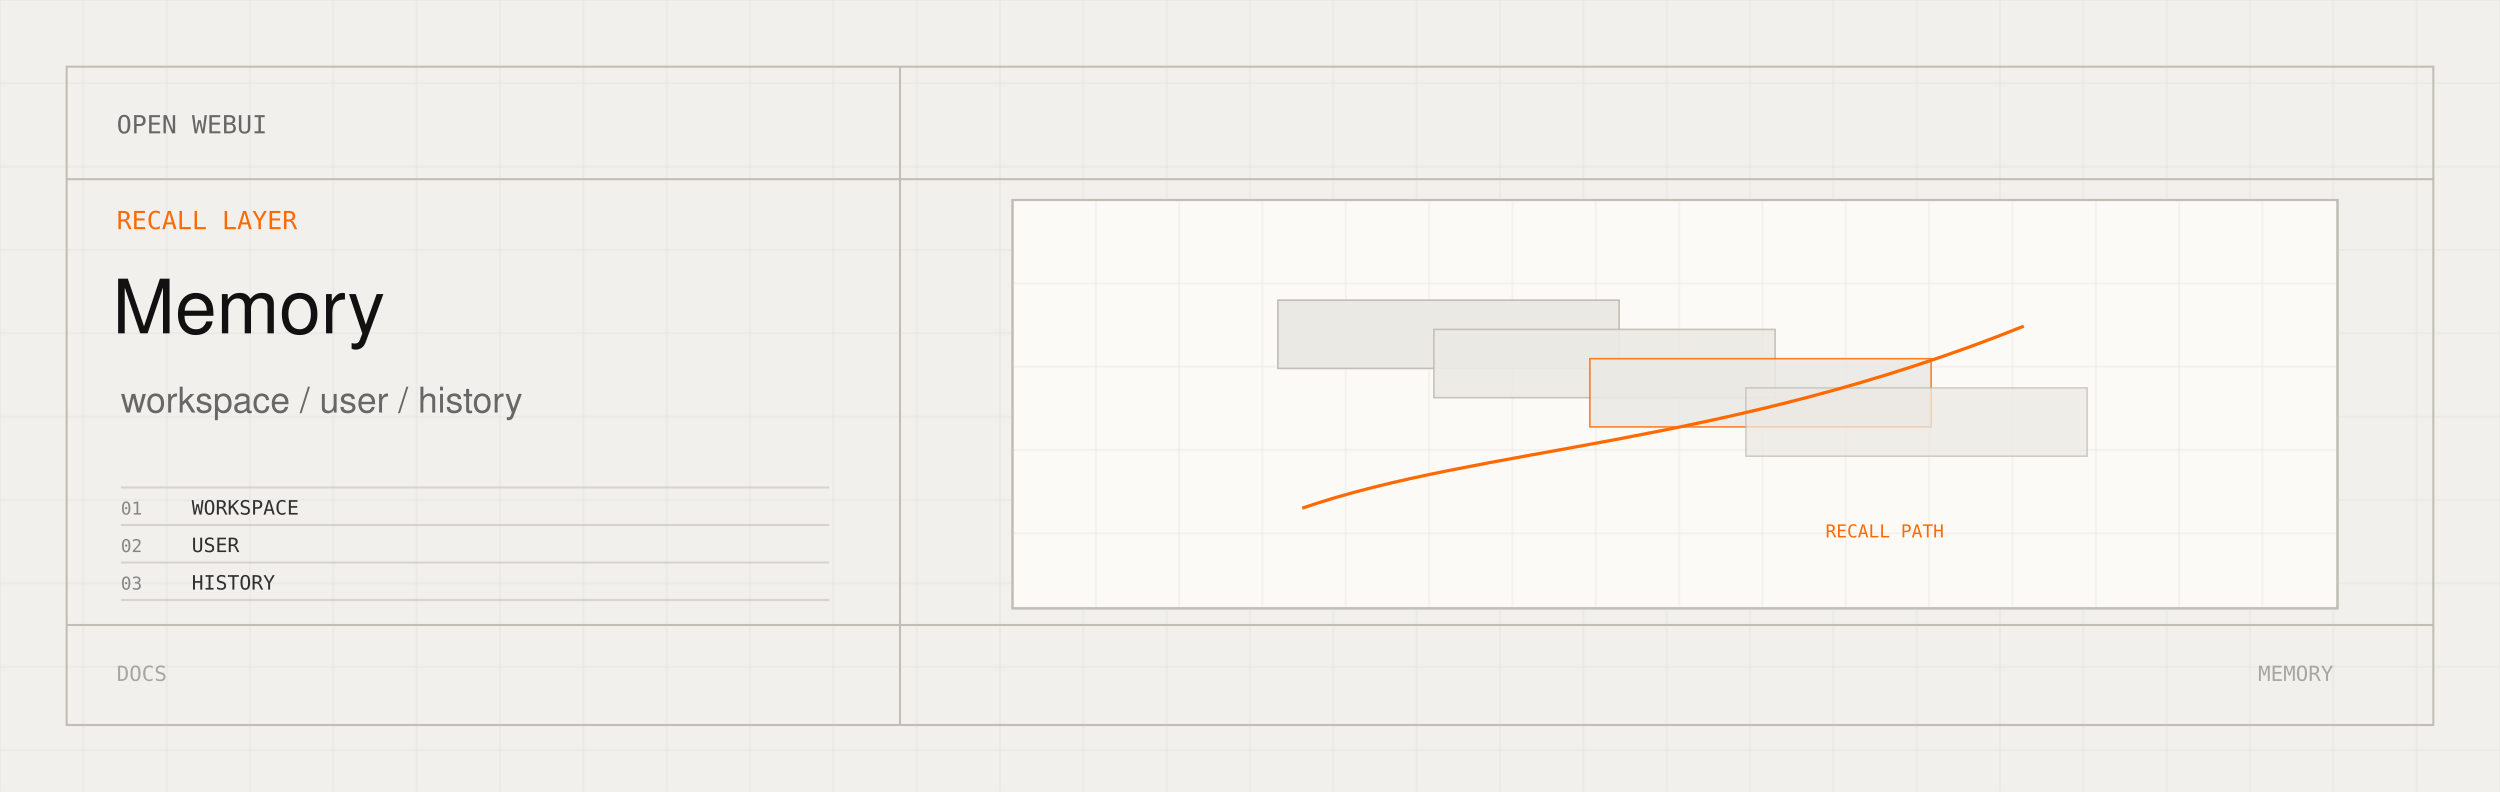
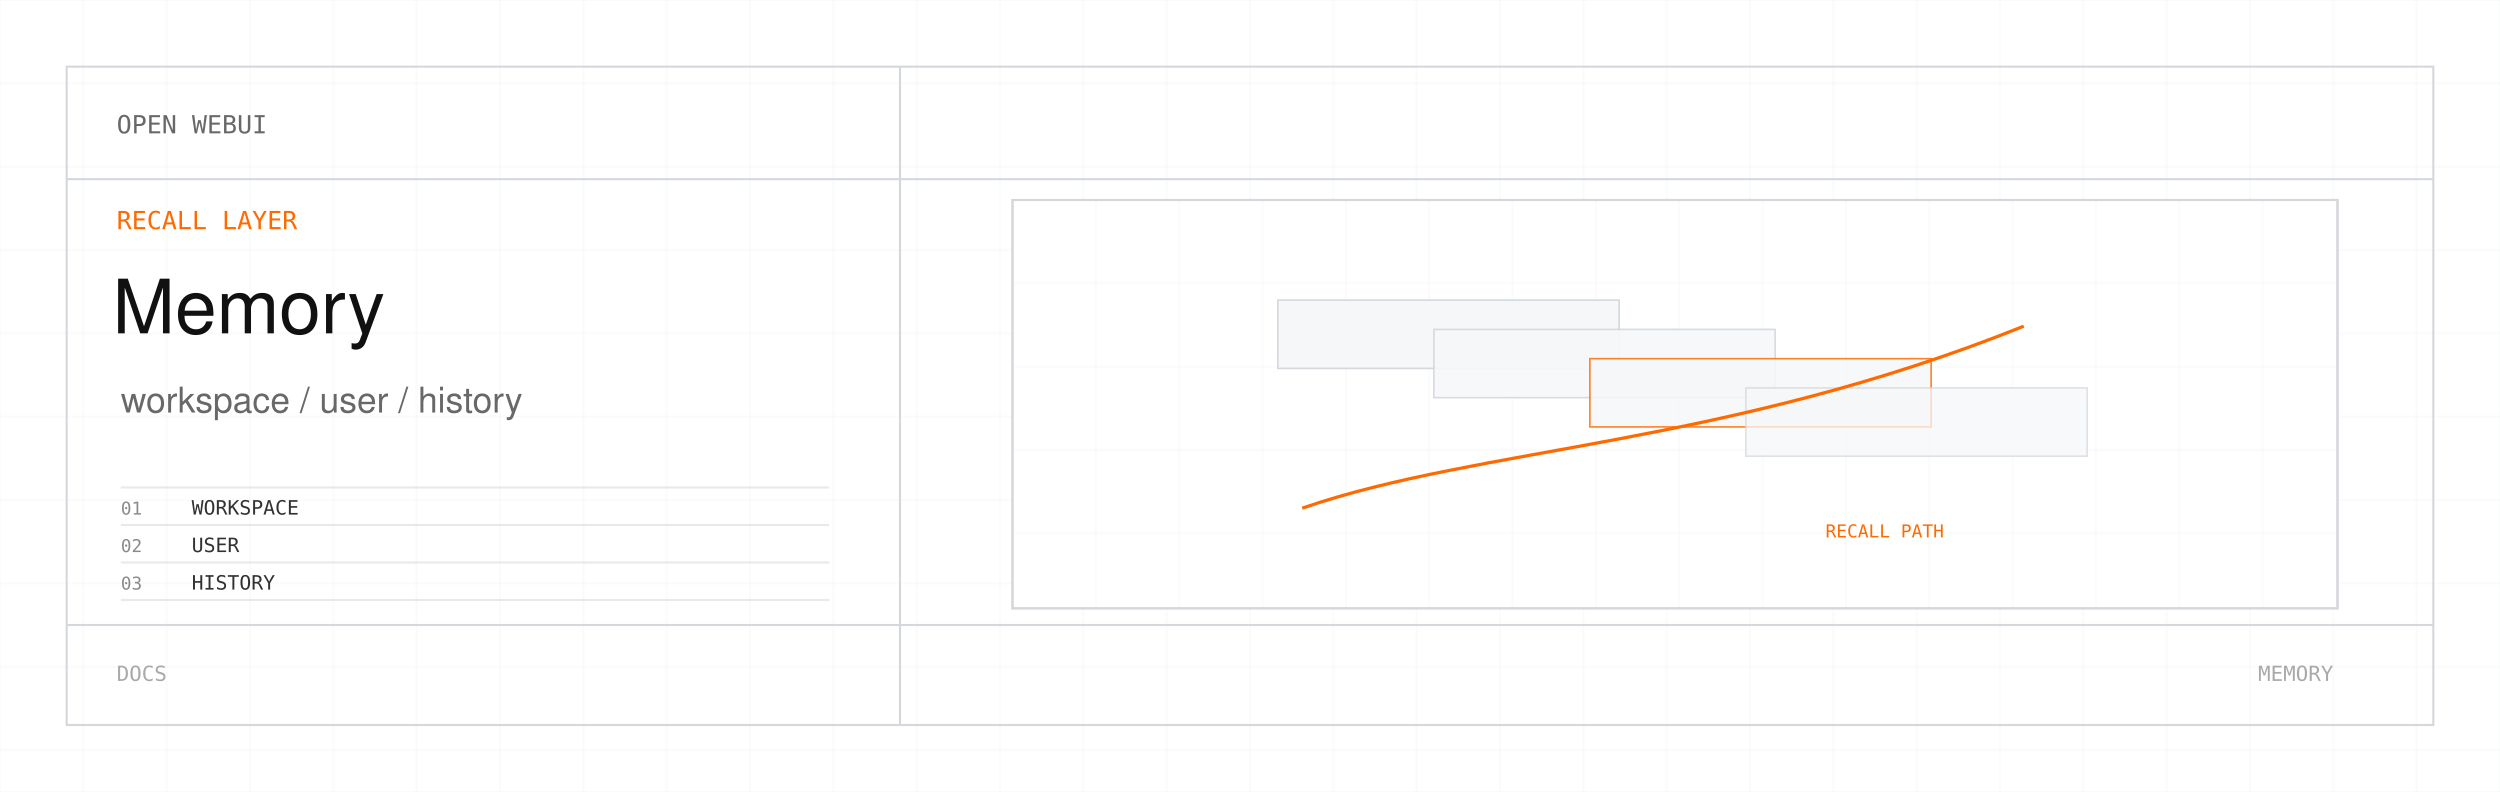
<svg xmlns="http://www.w3.org/2000/svg" viewBox="0 0 1200 380">
  <defs>
    <clipPath id="chat-conversations-memory-light-svg-diagram">
      <rect x="486" y="96" width="636" height="196" />
    </clipPath>
  </defs>
-   <rect width="1200" height="380" fill="#f1f0ed" />
-   <path d="M0 0V380" stroke="#dedbd4" opacity="0.28" />
-   <path d="M40 0V380" stroke="#dedbd4" opacity="0.28" />
-   <path d="M80 0V380" stroke="#dedbd4" opacity="0.28" />
-   <path d="M120 0V380" stroke="#dedbd4" opacity="0.28" />
-   <path d="M160 0V380" stroke="#dedbd4" opacity="0.28" />
-   <path d="M200 0V380" stroke="#dedbd4" opacity="0.28" />
-   <path d="M240 0V380" stroke="#dedbd4" opacity="0.28" />
-   <path d="M280 0V380" stroke="#dedbd4" opacity="0.28" />
-   <path d="M320 0V380" stroke="#dedbd4" opacity="0.28" />
-   <path d="M360 0V380" stroke="#dedbd4" opacity="0.28" />
-   <path d="M400 0V380" stroke="#dedbd4" opacity="0.28" />
-   <path d="M440 0V380" stroke="#dedbd4" opacity="0.28" />
-   <path d="M480 0V380" stroke="#dedbd4" opacity="0.28" />
-   <path d="M520 0V380" stroke="#dedbd4" opacity="0.28" />
-   <path d="M560 0V380" stroke="#dedbd4" opacity="0.28" />
-   <path d="M600 0V380" stroke="#dedbd4" opacity="0.28" />
-   <path d="M640 0V380" stroke="#dedbd4" opacity="0.28" />
-   <path d="M680 0V380" stroke="#dedbd4" opacity="0.28" />
-   <path d="M720 0V380" stroke="#dedbd4" opacity="0.28" />
-   <path d="M760 0V380" stroke="#dedbd4" opacity="0.28" />
-   <path d="M800 0V380" stroke="#dedbd4" opacity="0.28" />
-   <path d="M840 0V380" stroke="#dedbd4" opacity="0.28" />
-   <path d="M880 0V380" stroke="#dedbd4" opacity="0.28" />
-   <path d="M920 0V380" stroke="#dedbd4" opacity="0.28" />
-   <path d="M960 0V380" stroke="#dedbd4" opacity="0.28" />
-   <path d="M1000 0V380" stroke="#dedbd4" opacity="0.28" />
-   <path d="M1040 0V380" stroke="#dedbd4" opacity="0.28" />
-   <path d="M1080 0V380" stroke="#dedbd4" opacity="0.28" />
-   <path d="M1120 0V380" stroke="#dedbd4" opacity="0.28" />
-   <path d="M1160 0V380" stroke="#dedbd4" opacity="0.28" />
-   <path d="M1200 0V380" stroke="#dedbd4" opacity="0.28" />
-   <path d="M0 0H1200" stroke="#dedbd4" opacity="0.28" />
-   <path d="M0 40H1200" stroke="#dedbd4" opacity="0.28" />
-   <path d="M0 80H1200" stroke="#dedbd4" opacity="0.28" />
-   <path d="M0 120H1200" stroke="#dedbd4" opacity="0.28" />
-   <path d="M0 160H1200" stroke="#dedbd4" opacity="0.28" />
-   <path d="M0 200H1200" stroke="#dedbd4" opacity="0.28" />
-   <path d="M0 240H1200" stroke="#dedbd4" opacity="0.28" />
-   <path d="M0 280H1200" stroke="#dedbd4" opacity="0.28" />
-   <path d="M0 320H1200" stroke="#dedbd4" opacity="0.28" />
-   <path d="M0 360H1200" stroke="#dedbd4" opacity="0.28" />
-   <rect x="32" y="32" width="1136" height="316" fill="none" stroke="#c1beb6" stroke-width="1" />
-   <path d="M32 86H1168M432 32V348M32 300H1168" stroke="#c1beb6" stroke-width="1" />
+   <rect width="1200" height="380" fill="#ffffff" />
+   <path d="M0 0V380" stroke="#eceff2" opacity="0.28" />
+   <path d="M40 0V380" stroke="#eceff2" opacity="0.28" />
+   <path d="M80 0V380" stroke="#eceff2" opacity="0.28" />
+   <path d="M120 0V380" stroke="#eceff2" opacity="0.28" />
+   <path d="M160 0V380" stroke="#eceff2" opacity="0.28" />
+   <path d="M200 0V380" stroke="#eceff2" opacity="0.28" />
+   <path d="M240 0V380" stroke="#eceff2" opacity="0.28" />
+   <path d="M280 0V380" stroke="#eceff2" opacity="0.28" />
+   <path d="M320 0V380" stroke="#eceff2" opacity="0.28" />
+   <path d="M360 0V380" stroke="#eceff2" opacity="0.28" />
+   <path d="M400 0V380" stroke="#eceff2" opacity="0.28" />
+   <path d="M440 0V380" stroke="#eceff2" opacity="0.28" />
+   <path d="M480 0V380" stroke="#eceff2" opacity="0.28" />
+   <path d="M520 0V380" stroke="#eceff2" opacity="0.28" />
+   <path d="M560 0V380" stroke="#eceff2" opacity="0.28" />
+   <path d="M600 0V380" stroke="#eceff2" opacity="0.28" />
+   <path d="M640 0V380" stroke="#eceff2" opacity="0.28" />
+   <path d="M680 0V380" stroke="#eceff2" opacity="0.28" />
+   <path d="M720 0V380" stroke="#eceff2" opacity="0.28" />
+   <path d="M760 0V380" stroke="#eceff2" opacity="0.28" />
+   <path d="M800 0V380" stroke="#eceff2" opacity="0.28" />
+   <path d="M840 0V380" stroke="#eceff2" opacity="0.28" />
+   <path d="M880 0V380" stroke="#eceff2" opacity="0.28" />
+   <path d="M920 0V380" stroke="#eceff2" opacity="0.28" />
+   <path d="M960 0V380" stroke="#eceff2" opacity="0.28" />
+   <path d="M1000 0V380" stroke="#eceff2" opacity="0.28" />
+   <path d="M1040 0V380" stroke="#eceff2" opacity="0.28" />
+   <path d="M1080 0V380" stroke="#eceff2" opacity="0.28" />
+   <path d="M1120 0V380" stroke="#eceff2" opacity="0.28" />
+   <path d="M1160 0V380" stroke="#eceff2" opacity="0.28" />
+   <path d="M1200 0V380" stroke="#eceff2" opacity="0.28" />
+   <path d="M0 0H1200" stroke="#eceff2" opacity="0.28" />
+   <path d="M0 40H1200" stroke="#eceff2" opacity="0.28" />
+   <path d="M0 80H1200" stroke="#eceff2" opacity="0.28" />
+   <path d="M0 120H1200" stroke="#eceff2" opacity="0.28" />
+   <path d="M0 160H1200" stroke="#eceff2" opacity="0.28" />
+   <path d="M0 200H1200" stroke="#eceff2" opacity="0.28" />
+   <path d="M0 240H1200" stroke="#eceff2" opacity="0.28" />
+   <path d="M0 280H1200" stroke="#eceff2" opacity="0.28" />
+   <path d="M0 320H1200" stroke="#eceff2" opacity="0.28" />
+   <path d="M0 360H1200" stroke="#eceff2" opacity="0.28" />
+   <rect x="32" y="32" width="1136" height="316" fill="none" stroke="#d4d7dc" stroke-width="1" />
+   <path d="M32 86H1168M432 32V348M32 300H1168" stroke="#d4d7dc" stroke-width="1" />
  <text x="56" y="64" font-family="JetBrains Mono, SFMono-Regular, Menlo, Consolas, monospace" font-size="12" fill="#585858" opacity="0.9" text-anchor="start">OPEN WEBUI</text>
  <text x="56" y="110" font-family="JetBrains Mono, SFMono-Regular, Menlo, Consolas, monospace" font-size="12" fill="#ff6a00" opacity="1" text-anchor="start">RECALL LAYER</text>
  <text x="54" y="160" font-family="Helvetica Neue, Helvetica, Arial, sans-serif" font-size="36" font-weight="400" fill="#111111" opacity="1" text-anchor="start">Memory</text>
  <text x="58" y="198" font-family="Helvetica Neue, Helvetica, Arial, sans-serif" font-size="17" font-weight="350" fill="#585858" opacity="0.9" text-anchor="start">workspace / user / history</text>
-   <path d="M58 234H398" stroke="#c1beb6" opacity="0.55" />
+   <path d="M58 234H398" stroke="#d4d7dc" opacity="0.55" />
  <text x="58" y="247" font-family="JetBrains Mono, SFMono-Regular, Menlo, Consolas, monospace" font-size="8.5" fill="#585858" opacity="0.7" text-anchor="start">01</text>
  <text x="92" y="247" font-family="JetBrains Mono, SFMono-Regular, Menlo, Consolas, monospace" font-size="9.5" fill="#111111" opacity="0.86" text-anchor="start">WORKSPACE</text>
-   <path d="M58 252H398" stroke="#c1beb6" opacity="0.55" />
+   <path d="M58 252H398" stroke="#d4d7dc" opacity="0.55" />
  <text x="58" y="265" font-family="JetBrains Mono, SFMono-Regular, Menlo, Consolas, monospace" font-size="8.5" fill="#585858" opacity="0.7" text-anchor="start">02</text>
  <text x="92" y="265" font-family="JetBrains Mono, SFMono-Regular, Menlo, Consolas, monospace" font-size="9.5" fill="#111111" opacity="0.86" text-anchor="start">USER</text>
-   <path d="M58 270H398" stroke="#c1beb6" opacity="0.55" />
+   <path d="M58 270H398" stroke="#d4d7dc" opacity="0.55" />
  <text x="58" y="283" font-family="JetBrains Mono, SFMono-Regular, Menlo, Consolas, monospace" font-size="8.5" fill="#585858" opacity="0.7" text-anchor="start">03</text>
  <text x="92" y="283" font-family="JetBrains Mono, SFMono-Regular, Menlo, Consolas, monospace" font-size="9.5" fill="#111111" opacity="0.86" text-anchor="start">HISTORY</text>
-   <path d="M58 288H398" stroke="#c1beb6" opacity="0.55" />
-   <rect x="486" y="96" width="636" height="196" fill="#fbfaf7" stroke="#c1beb6" />
+   <path d="M58 288H398" stroke="#d4d7dc" opacity="0.55" />
+   <rect x="486" y="96" width="636" height="196" fill="#ffffff" stroke="#d4d7dc" />
  <g clip-path="url(#chat-conversations-memory-light-svg-diagram)">
-     <path d="M526 96V292" stroke="#dedbd4" opacity="0.24" />
-     <path d="M566 96V292" stroke="#dedbd4" opacity="0.24" />
-     <path d="M606 96V292" stroke="#dedbd4" opacity="0.24" />
-     <path d="M646 96V292" stroke="#dedbd4" opacity="0.24" />
-     <path d="M686 96V292" stroke="#dedbd4" opacity="0.24" />
-     <path d="M726 96V292" stroke="#dedbd4" opacity="0.24" />
-     <path d="M766 96V292" stroke="#dedbd4" opacity="0.24" />
-     <path d="M806 96V292" stroke="#dedbd4" opacity="0.24" />
-     <path d="M846 96V292" stroke="#dedbd4" opacity="0.24" />
-     <path d="M886 96V292" stroke="#dedbd4" opacity="0.24" />
-     <path d="M926 96V292" stroke="#dedbd4" opacity="0.24" />
-     <path d="M966 96V292" stroke="#dedbd4" opacity="0.24" />
-     <path d="M1006 96V292" stroke="#dedbd4" opacity="0.24" />
-     <path d="M1046 96V292" stroke="#dedbd4" opacity="0.24" />
-     <path d="M1086 96V292" stroke="#dedbd4" opacity="0.24" />
-     <path d="M486 136H1122" stroke="#dedbd4" opacity="0.24" />
-     <path d="M486 176H1122" stroke="#dedbd4" opacity="0.24" />
-     <path d="M486 216H1122" stroke="#dedbd4" opacity="0.24" />
-     <path d="M486 256H1122" stroke="#dedbd4" opacity="0.24" />
+     <path d="M526 96V292" stroke="#eceff2" opacity="0.24" />
+     <path d="M566 96V292" stroke="#eceff2" opacity="0.24" />
+     <path d="M606 96V292" stroke="#eceff2" opacity="0.24" />
+     <path d="M646 96V292" stroke="#eceff2" opacity="0.24" />
+     <path d="M686 96V292" stroke="#eceff2" opacity="0.24" />
+     <path d="M726 96V292" stroke="#eceff2" opacity="0.24" />
+     <path d="M766 96V292" stroke="#eceff2" opacity="0.24" />
+     <path d="M806 96V292" stroke="#eceff2" opacity="0.24" />
+     <path d="M846 96V292" stroke="#eceff2" opacity="0.24" />
+     <path d="M886 96V292" stroke="#eceff2" opacity="0.24" />
+     <path d="M926 96V292" stroke="#eceff2" opacity="0.24" />
+     <path d="M966 96V292" stroke="#eceff2" opacity="0.24" />
+     <path d="M1006 96V292" stroke="#eceff2" opacity="0.24" />
+     <path d="M1046 96V292" stroke="#eceff2" opacity="0.24" />
+     <path d="M1086 96V292" stroke="#eceff2" opacity="0.24" />
+     <path d="M486 136H1122" stroke="#eceff2" opacity="0.24" />
+     <path d="M486 176H1122" stroke="#eceff2" opacity="0.24" />
+     <path d="M486 216H1122" stroke="#eceff2" opacity="0.24" />
+     <path d="M486 256H1122" stroke="#eceff2" opacity="0.24" />
    <g transform="translate(792 194) scale(0.78) translate(-804 -194)">
-       <rect x="575" y="130" width="210" height="42" fill="#ebe9e4" stroke="#c1beb6" opacity="1" />
-       <rect x="671" y="148" width="210" height="42" fill="#ebe9e4" stroke="#c1beb6" opacity="0.92" />
-       <rect x="767" y="166" width="210" height="42" fill="#ebe9e4" stroke="#ff6a00" opacity="0.84" />
-       <rect x="863" y="184" width="210" height="42" fill="#ebe9e4" stroke="#c1beb6" opacity="0.76" />
+       <rect x="575" y="130" width="210" height="42" fill="#f6f7f8" stroke="#d4d7dc" opacity="1" />
+       <rect x="671" y="148" width="210" height="42" fill="#f6f7f8" stroke="#d4d7dc" opacity="0.92" />
+       <rect x="767" y="166" width="210" height="42" fill="#f6f7f8" stroke="#ff6a00" opacity="0.84" />
+       <rect x="863" y="184" width="210" height="42" fill="#f6f7f8" stroke="#d4d7dc" opacity="0.76" />
      <path d="M590 258C700 220 850 220 1034 146" fill="none" stroke="#ff6a00" stroke-width="2" />
      <text x="912" y="276" font-family="JetBrains Mono, SFMono-Regular, Menlo, Consolas, monospace" font-size="11" fill="#ff6a00" opacity="1" text-anchor="start">RECALL PATH</text>
    </g>
  </g>
-   <rect x="486" y="96" width="636" height="196" fill="none" stroke="#c1beb6" />
-   <text x="56" y="324" font-family="JetBrains Mono, SFMono-Regular, Menlo, Consolas, monospace" font-size="10" fill="#8a8a84" opacity="0.72" text-anchor="start" dominant-baseline="middle">DOCS</text>
-   <text x="1120" y="324" font-family="JetBrains Mono, SFMono-Regular, Menlo, Consolas, monospace" font-size="10" fill="#8a8a84" opacity="0.72" text-anchor="end" dominant-baseline="middle">MEMORY</text>
+   <rect x="486" y="96" width="636" height="196" fill="none" stroke="#d4d7dc" />
+   <text x="56" y="324" font-family="JetBrains Mono, SFMono-Regular, Menlo, Consolas, monospace" font-size="10" fill="#888888" opacity="0.72" text-anchor="start" dominant-baseline="middle">DOCS</text>
+   <text x="1120" y="324" font-family="JetBrains Mono, SFMono-Regular, Menlo, Consolas, monospace" font-size="10" fill="#888888" opacity="0.72" text-anchor="end" dominant-baseline="middle">MEMORY</text>
</svg>
